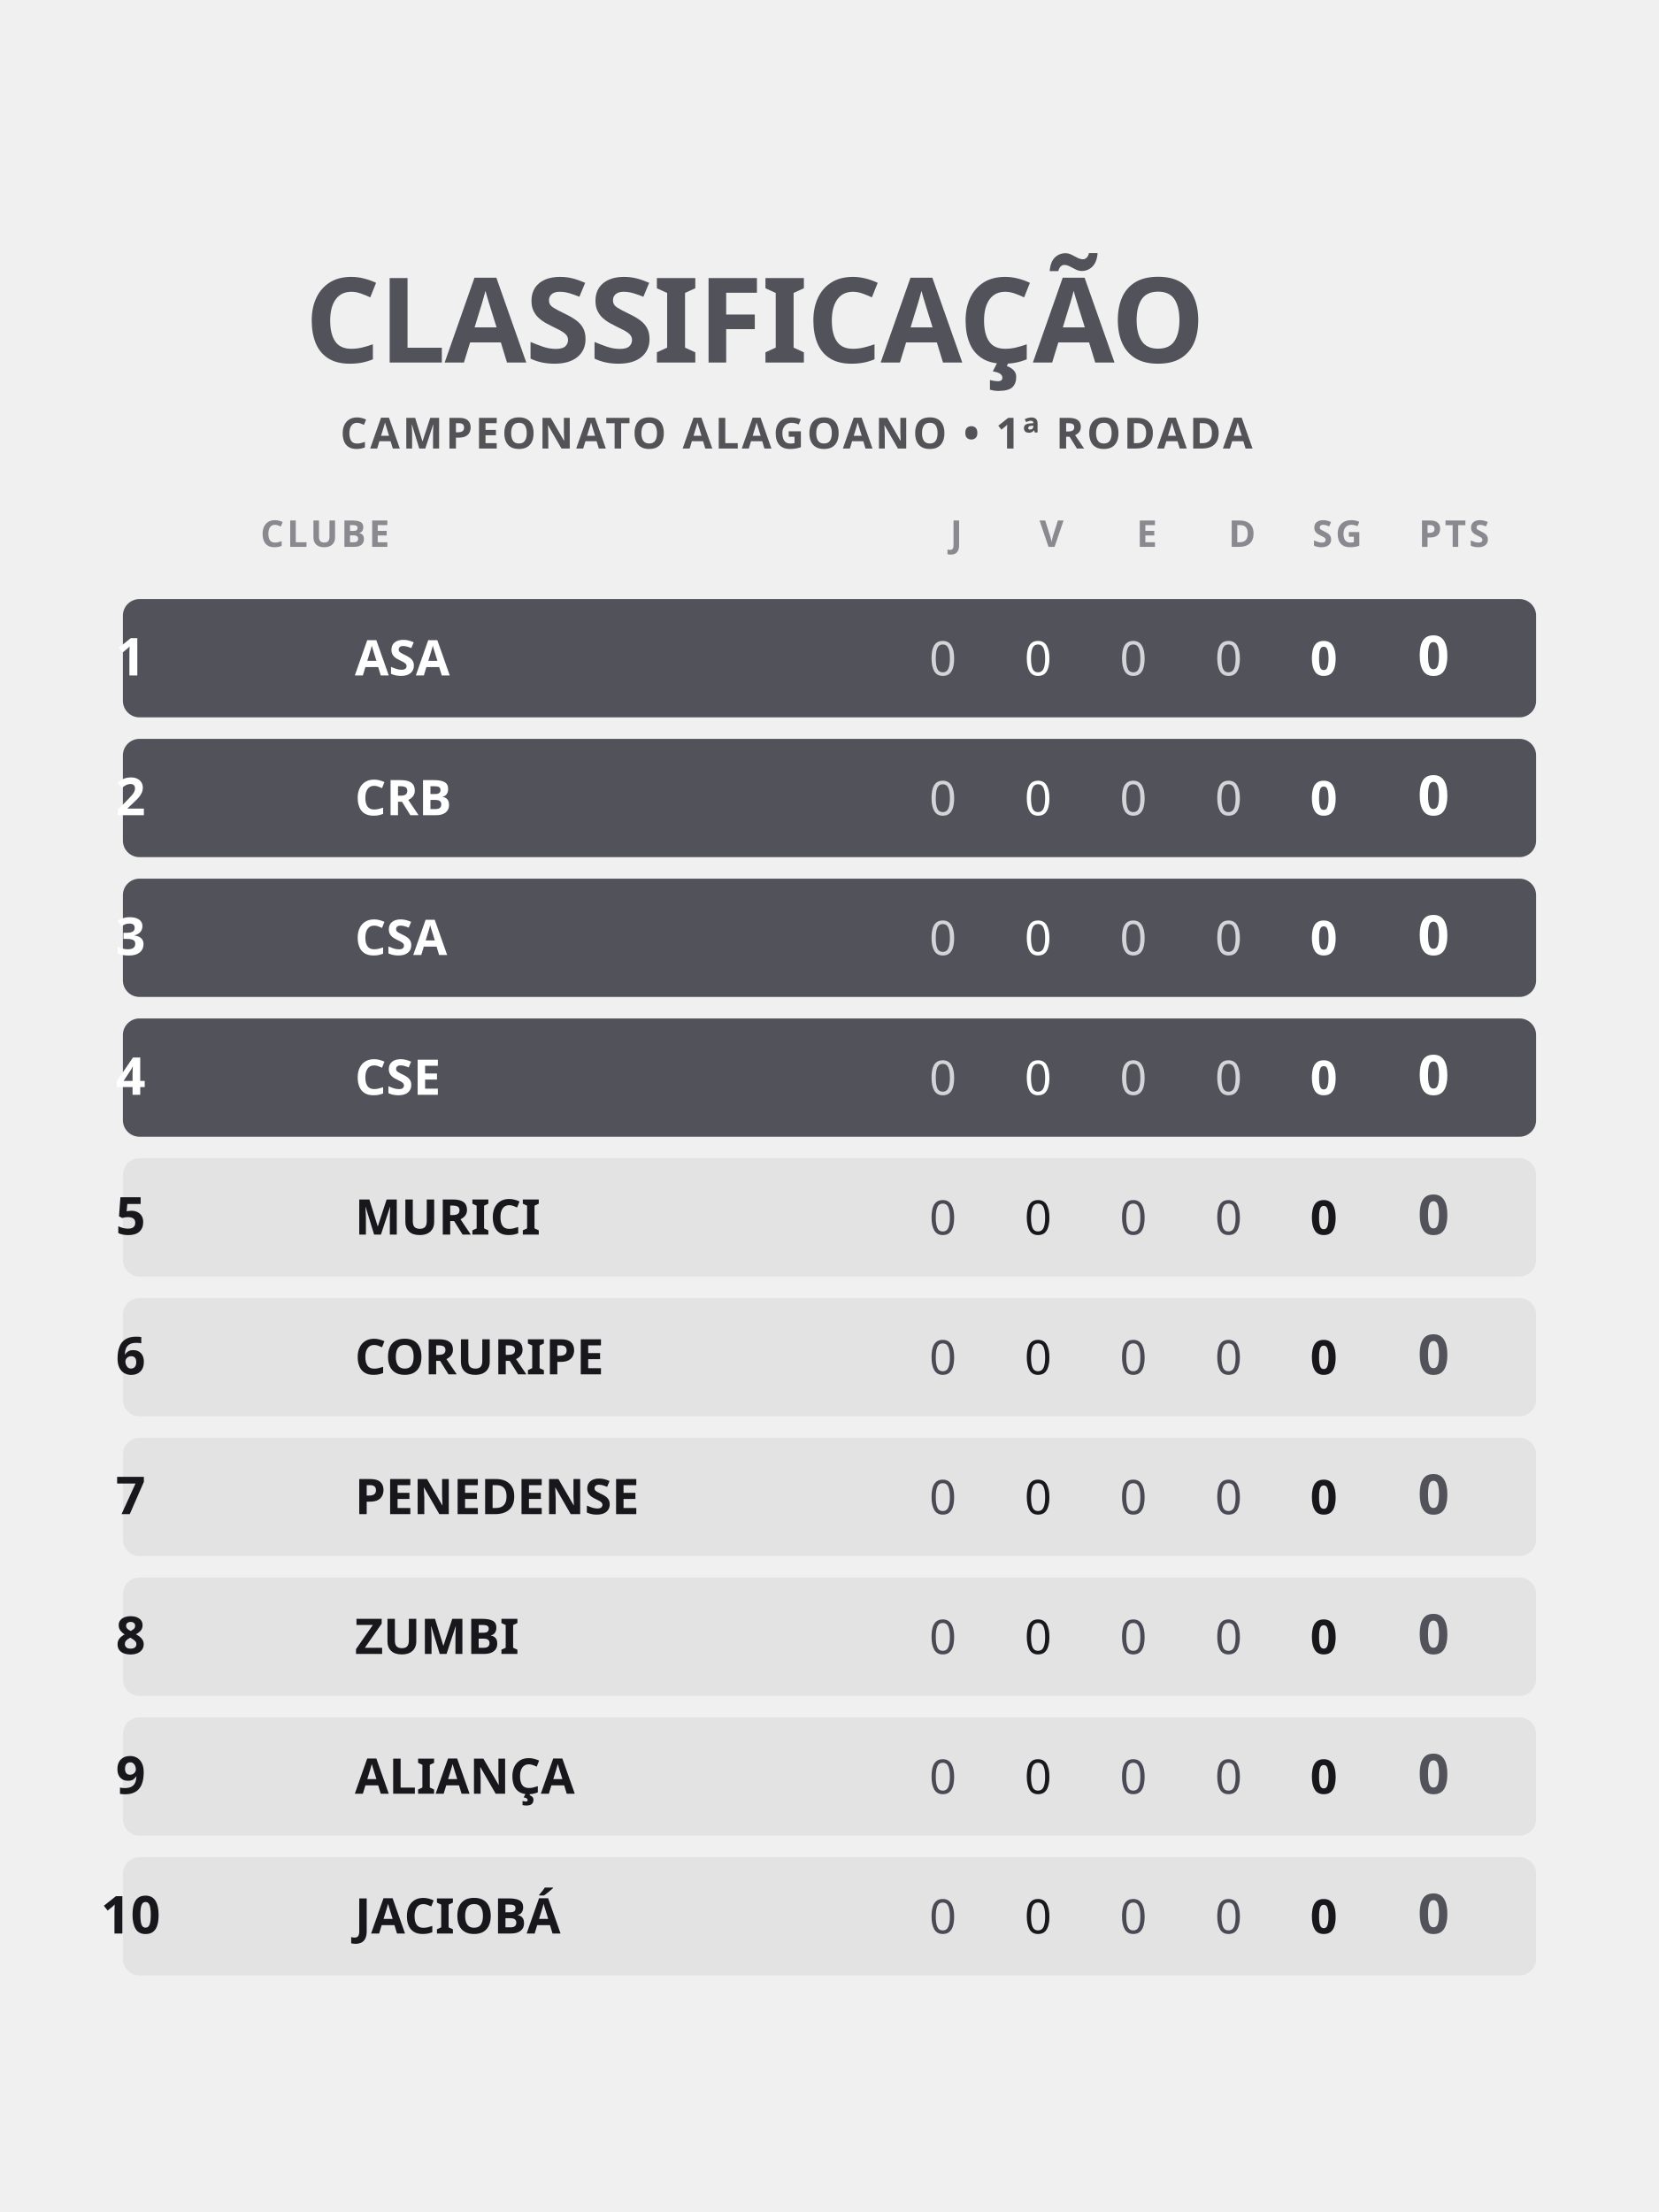
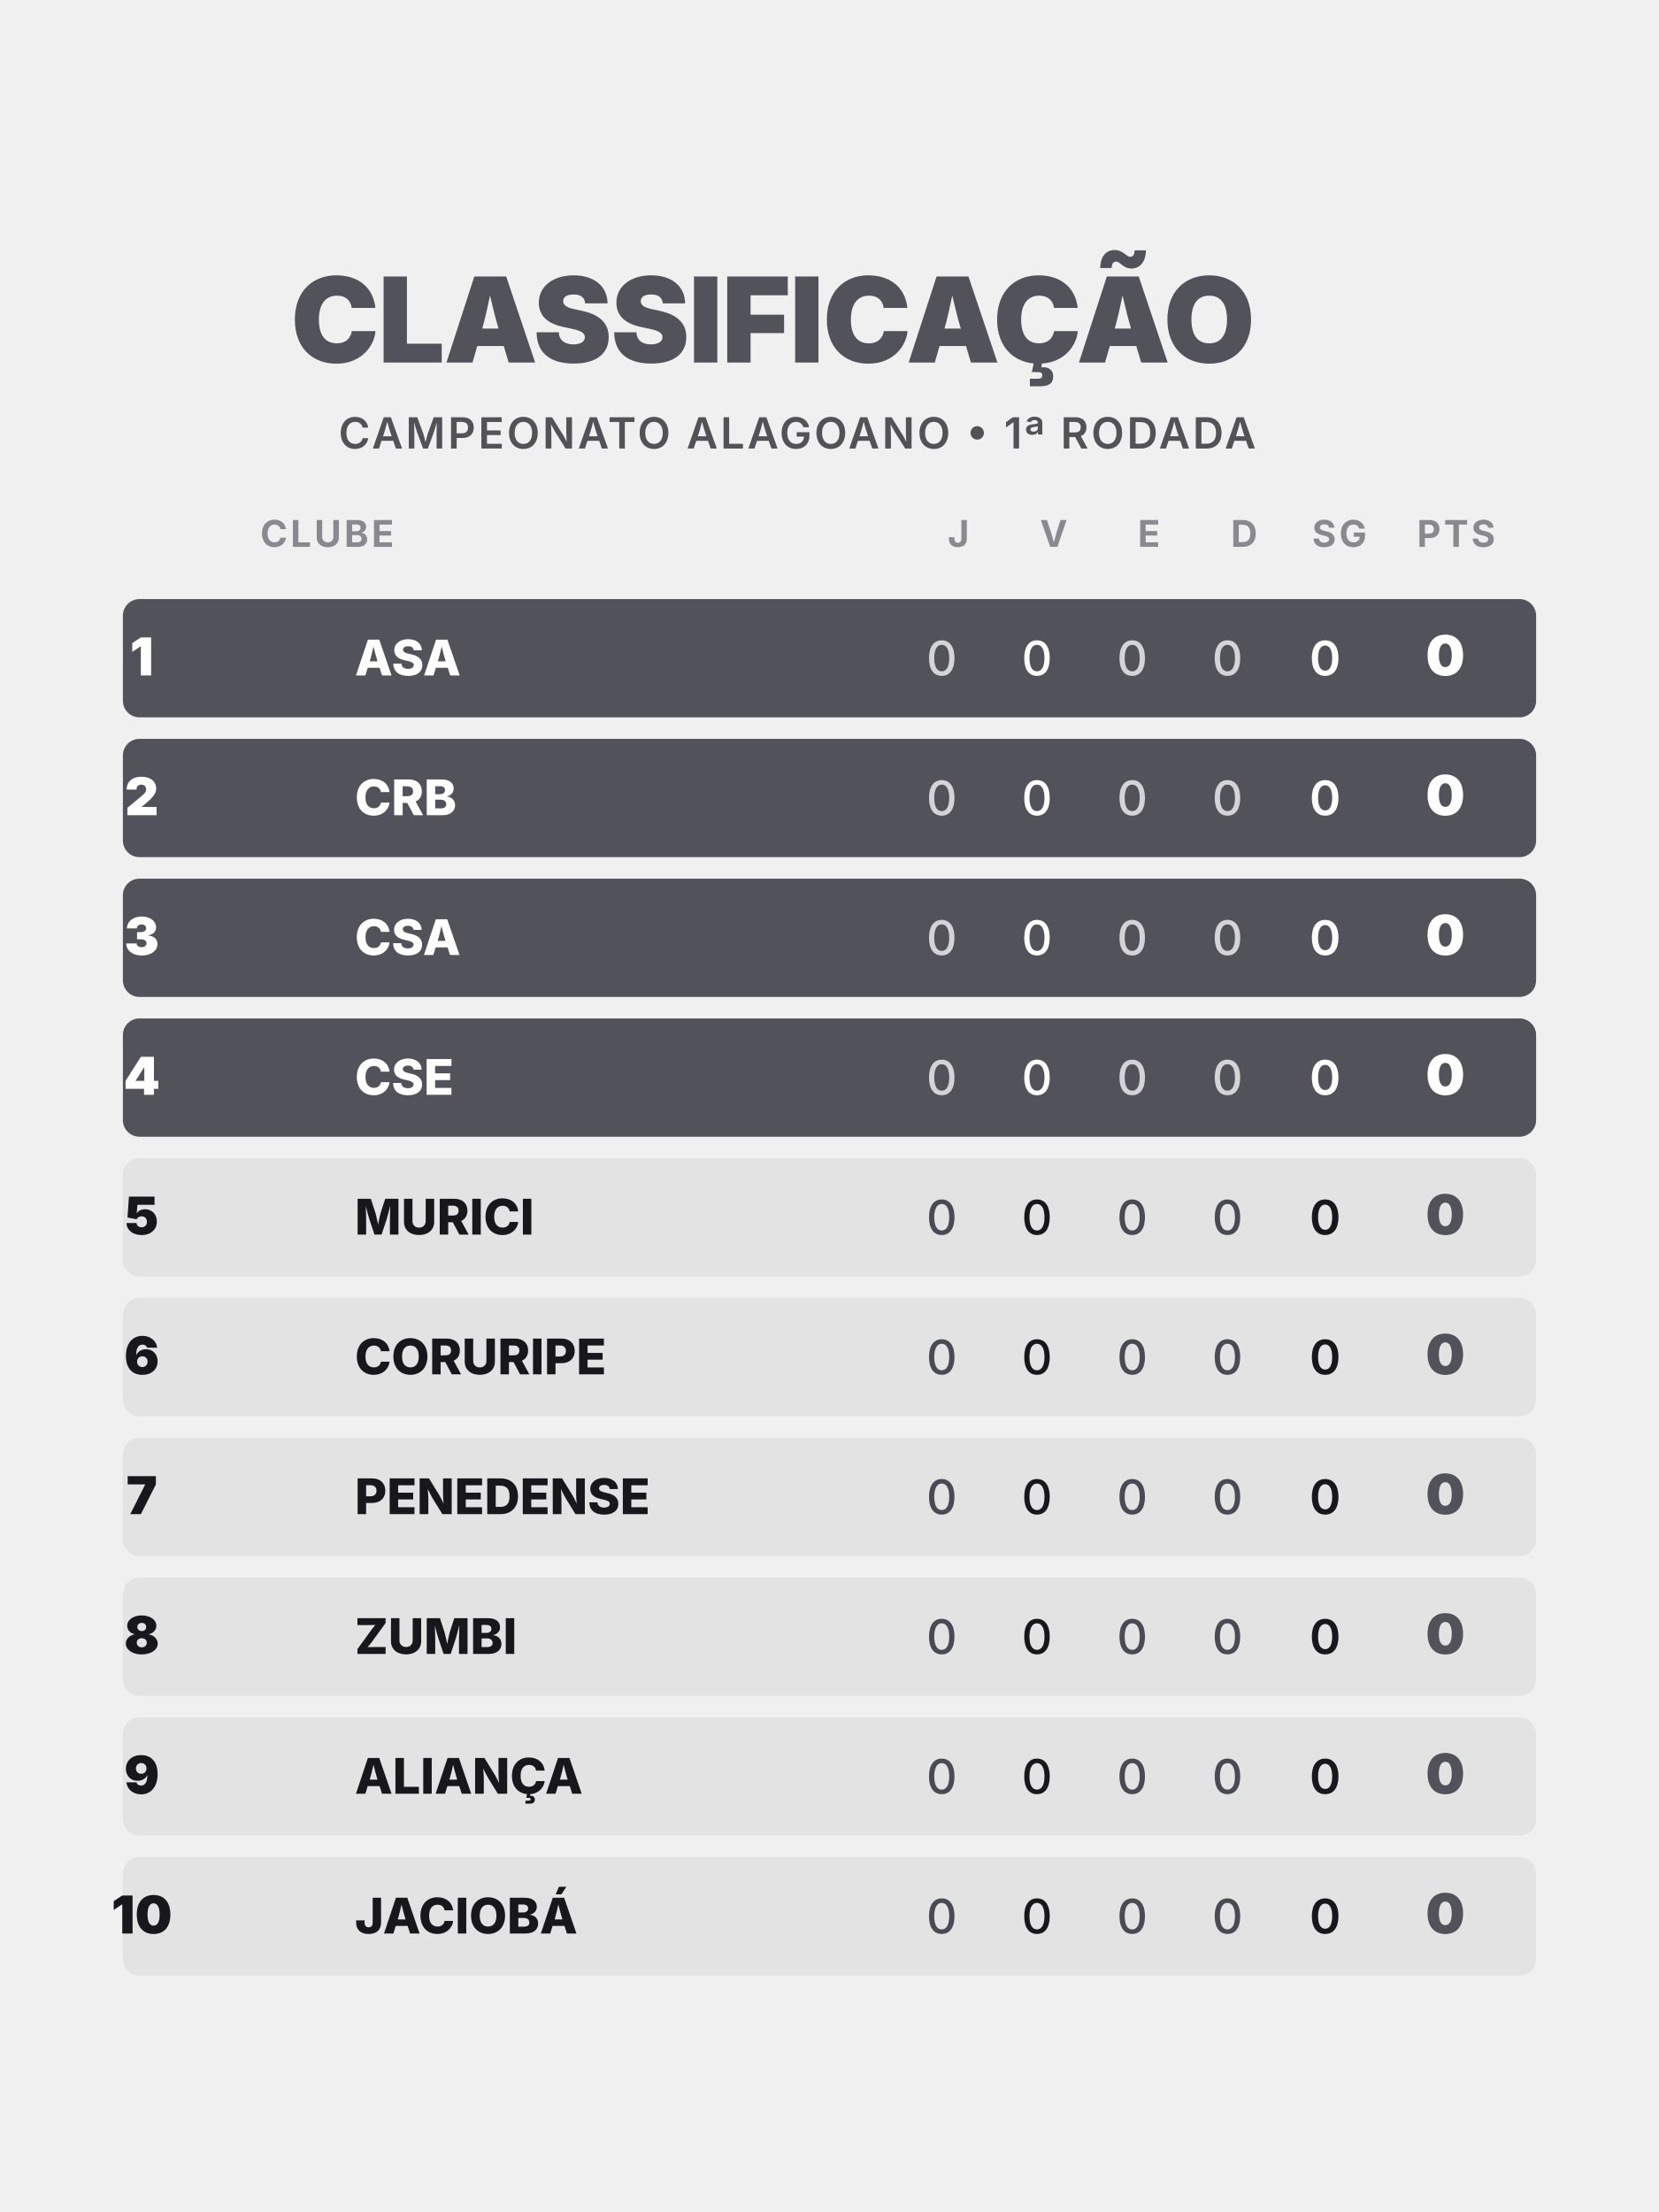
<svg xmlns="http://www.w3.org/2000/svg" width="1080" height="1440" viewBox="0 0 1080 1440" fill="none">
  <g id="classificacao_10_feed" clip-path="url(#clip_classificacao)">
    <rect id="img_background" width="1080" height="1440" fill="url(#pattern_background)" />
-     <text id="txt_titulo" fill="#52525B" style="white-space: pre" xml:space="preserve" font-family="Prometo, Prompt" font-size="77" font-weight="900" letter-spacing="-0.01em" text-anchor="middle">
+     <text id="txt_titulo" fill="#52525B" style="white-space: pre" xml:space="preserve" font-family="Inter" font-size="77" font-weight="900" letter-spacing="-0.01em" text-anchor="middle">
      <tspan x="540" y="236">CLASSIFICAÇÃO</tspan>
    </text>
-     <text id="txt_subtitulo" fill="#17171C" fill-opacity="0.72" style="white-space: pre" xml:space="preserve" font-family="Prompt" font-size="28" font-weight="600" letter-spacing="0.06em" text-anchor="middle">
+     <text id="txt_subtitulo" fill="#17171C" fill-opacity="0.72" style="white-space: pre" xml:space="preserve" font-family="Inter" font-size="28" font-weight="600" letter-spacing="0.06em" text-anchor="middle">
      <tspan x="540" y="292">CAMPEONATO ALAGOANO • 1ª RODADA</tspan>
    </text>
-     <text id="txt_label_clube" fill="#52525B" fill-opacity="0.65" style="white-space: pre" xml:space="preserve" font-family="Prompt" font-size="24" font-weight="700" letter-spacing="0.08em" text-anchor="middle">
+     <text id="txt_label_clube" fill="#52525B" fill-opacity="0.65" style="white-space: pre" xml:space="preserve" font-family="Inter" font-size="24" font-weight="700" letter-spacing="0.08em" text-anchor="middle">
      <tspan x="231" y="356">CLUBE</tspan>
    </text>
-     <text id="txt_label_j" fill="#52525B" fill-opacity="0.65" style="white-space: pre" xml:space="preserve" font-family="Prompt" font-size="24" font-weight="700" letter-spacing="0.08em" text-anchor="middle">
+     <text id="txt_label_j" fill="#52525B" fill-opacity="0.65" style="white-space: pre" xml:space="preserve" font-family="Inter" font-size="24" font-weight="700" letter-spacing="0.08em" text-anchor="middle">
      <tspan x="642" y="356">J</tspan>
    </text>
-     <text id="txt_label_v" fill="#52525B" fill-opacity="0.65" style="white-space: pre" xml:space="preserve" font-family="Prompt" font-size="24" font-weight="700" letter-spacing="0.08em" text-anchor="middle">
+     <text id="txt_label_v" fill="#52525B" fill-opacity="0.65" style="white-space: pre" xml:space="preserve" font-family="Inter" font-size="24" font-weight="700" letter-spacing="0.08em" text-anchor="middle">
      <tspan x="704" y="356">V</tspan>
    </text>
-     <text id="txt_label_e" fill="#52525B" fill-opacity="0.65" style="white-space: pre" xml:space="preserve" font-family="Prompt" font-size="24" font-weight="700" letter-spacing="0.08em" text-anchor="middle">
+     <text id="txt_label_e" fill="#52525B" fill-opacity="0.65" style="white-space: pre" xml:space="preserve" font-family="Inter" font-size="24" font-weight="700" letter-spacing="0.08em" text-anchor="middle">
      <tspan x="766" y="356">E</tspan>
    </text>
-     <text id="txt_label_d" fill="#52525B" fill-opacity="0.65" style="white-space: pre" xml:space="preserve" font-family="Prompt" font-size="24" font-weight="700" letter-spacing="0.08em" text-anchor="middle">
+     <text id="txt_label_d" fill="#52525B" fill-opacity="0.65" style="white-space: pre" xml:space="preserve" font-family="Inter" font-size="24" font-weight="700" letter-spacing="0.08em" text-anchor="middle">
      <tspan x="828" y="356">D</tspan>
    </text>
-     <text id="txt_label_sg" fill="#52525B" fill-opacity="0.65" style="white-space: pre" xml:space="preserve" font-family="Prompt" font-size="24" font-weight="700" letter-spacing="0.08em" text-anchor="middle">
+     <text id="txt_label_sg" fill="#52525B" fill-opacity="0.65" style="white-space: pre" xml:space="preserve" font-family="Inter" font-size="24" font-weight="700" letter-spacing="0.08em" text-anchor="middle">
      <tspan x="890" y="356">SG</tspan>
    </text>
-     <text id="txt_label_pts" fill="#52525B" fill-opacity="0.65" style="white-space: pre" xml:space="preserve" font-family="Prompt" font-size="24" font-weight="700" letter-spacing="0.08em" text-anchor="middle">
+     <text id="txt_label_pts" fill="#52525B" fill-opacity="0.65" style="white-space: pre" xml:space="preserve" font-family="Inter" font-size="24" font-weight="700" letter-spacing="0.08em" text-anchor="middle">
      <tspan x="966" y="356">PTS</tspan>
    </text>
    <g id="grp_pos_1">
      <rect id="rect_pos_1" x="80" y="390.00" width="920" height="77.00" rx="10.8" fill="#52525B" fill-opacity="1" />
-       <text id="txt_pos" fill="white" style="white-space: pre" xml:space="preserve" font-family="Prompt" font-size="34" font-weight="900" text-anchor="middle" letter-spacing="0em">
+       <text id="txt_pos" fill="white" style="white-space: pre" xml:space="preserve" font-family="Inter" font-size="34" font-weight="900" text-anchor="middle" letter-spacing="0em">
        <tspan x="116" y="439.70">1</tspan>
      </text>
      <rect id="img_escudo" x="146" y="397.00" width="63.00" height="63.00" fill="url(#pattern_escudo_1)" />
-       <text id="txt_clube" fill="white" style="white-space: pre" xml:space="preserve" font-family="Prompt" font-size="32" font-weight="800" letter-spacing="0em">
+       <text id="txt_clube" fill="white" style="white-space: pre" xml:space="preserve" font-family="Inter" font-size="32" font-weight="800" letter-spacing="0em">
        <tspan x="231" y="439.70">ASA</tspan>
      </text>
-       <text id="txt_j" fill="#D4D4D8" style="white-space: pre" xml:space="preserve" font-family="Prompt" font-size="31" font-weight="500" text-anchor="middle" letter-spacing="0em">
+       <text id="txt_j" fill="#D4D4D8" style="white-space: pre" xml:space="preserve" font-family="Inter" font-size="31" font-weight="500" text-anchor="middle" letter-spacing="0em">
        <tspan x="642" y="439.70">0</tspan>
      </text>
-       <text id="txt_v" fill="white" style="white-space: pre" xml:space="preserve" font-family="Prompt" font-size="31" font-weight="500" text-anchor="middle" letter-spacing="0em">
+       <text id="txt_v" fill="white" style="white-space: pre" xml:space="preserve" font-family="Inter" font-size="31" font-weight="500" text-anchor="middle" letter-spacing="0em">
        <tspan x="704" y="439.70">0</tspan>
      </text>
-       <text id="txt_e" fill="#D4D4D8" style="white-space: pre" xml:space="preserve" font-family="Prompt" font-size="31" font-weight="500" text-anchor="middle" letter-spacing="0em">
+       <text id="txt_e" fill="#D4D4D8" style="white-space: pre" xml:space="preserve" font-family="Inter" font-size="31" font-weight="500" text-anchor="middle" letter-spacing="0em">
        <tspan x="766" y="439.70">0</tspan>
      </text>
-       <text id="txt_d" fill="#D4D4D8" style="white-space: pre" xml:space="preserve" font-family="Prompt" font-size="31" font-weight="500" text-anchor="middle" letter-spacing="0em">
+       <text id="txt_d" fill="#D4D4D8" style="white-space: pre" xml:space="preserve" font-family="Inter" font-size="31" font-weight="500" text-anchor="middle" letter-spacing="0em">
        <tspan x="828" y="439.70">0</tspan>
      </text>
-       <text id="txt_sg" fill="white" style="white-space: pre" xml:space="preserve" font-family="Prompt" font-size="31" font-weight="600" text-anchor="middle" letter-spacing="0em">
+       <text id="txt_sg" fill="white" style="white-space: pre" xml:space="preserve" font-family="Inter" font-size="31" font-weight="600" text-anchor="middle" letter-spacing="0em">
        <tspan x="890" y="439.70">0</tspan>
      </text>
-       <text id="txt_pts" fill="white" style="white-space: pre" xml:space="preserve" font-family="Prompt" font-size="36" font-weight="900" text-anchor="middle" letter-spacing="0em">
+       <text id="txt_pts" fill="white" style="white-space: pre" xml:space="preserve" font-family="Inter" font-size="36" font-weight="900" text-anchor="middle" letter-spacing="0em">
        <tspan x="966" y="439.70">0</tspan>
      </text>
    </g>
    <g id="grp_pos_2">
      <rect id="rect_pos_2" x="80" y="481.00" width="920" height="77.00" rx="10.8" fill="#52525B" fill-opacity="1" />
-       <text id="txt_pos_2" fill="white" style="white-space: pre" xml:space="preserve" font-family="Prompt" font-size="34" font-weight="900" text-anchor="middle" letter-spacing="0em">
+       <text id="txt_pos_2" fill="white" style="white-space: pre" xml:space="preserve" font-family="Inter" font-size="34" font-weight="900" text-anchor="middle" letter-spacing="0em">
        <tspan x="116" y="530.70">2</tspan>
      </text>
      <rect id="img_escudo_2" x="146" y="488.00" width="63.00" height="63.00" fill="url(#pattern_escudo_2)" />
-       <text id="txt_clube_2" fill="white" style="white-space: pre" xml:space="preserve" font-family="Prompt" font-size="32" font-weight="800" letter-spacing="0em">
+       <text id="txt_clube_2" fill="white" style="white-space: pre" xml:space="preserve" font-family="Inter" font-size="32" font-weight="800" letter-spacing="0em">
        <tspan x="231" y="530.70">CRB</tspan>
      </text>
-       <text id="txt_j_2" fill="#D4D4D8" style="white-space: pre" xml:space="preserve" font-family="Prompt" font-size="31" font-weight="500" text-anchor="middle" letter-spacing="0em">
+       <text id="txt_j_2" fill="#D4D4D8" style="white-space: pre" xml:space="preserve" font-family="Inter" font-size="31" font-weight="500" text-anchor="middle" letter-spacing="0em">
        <tspan x="642" y="530.70">0</tspan>
      </text>
-       <text id="txt_v_2" fill="white" style="white-space: pre" xml:space="preserve" font-family="Prompt" font-size="31" font-weight="500" text-anchor="middle" letter-spacing="0em">
+       <text id="txt_v_2" fill="white" style="white-space: pre" xml:space="preserve" font-family="Inter" font-size="31" font-weight="500" text-anchor="middle" letter-spacing="0em">
        <tspan x="704" y="530.70">0</tspan>
      </text>
-       <text id="txt_e_2" fill="#D4D4D8" style="white-space: pre" xml:space="preserve" font-family="Prompt" font-size="31" font-weight="500" text-anchor="middle" letter-spacing="0em">
+       <text id="txt_e_2" fill="#D4D4D8" style="white-space: pre" xml:space="preserve" font-family="Inter" font-size="31" font-weight="500" text-anchor="middle" letter-spacing="0em">
        <tspan x="766" y="530.70">0</tspan>
      </text>
-       <text id="txt_d_2" fill="#D4D4D8" style="white-space: pre" xml:space="preserve" font-family="Prompt" font-size="31" font-weight="500" text-anchor="middle" letter-spacing="0em">
+       <text id="txt_d_2" fill="#D4D4D8" style="white-space: pre" xml:space="preserve" font-family="Inter" font-size="31" font-weight="500" text-anchor="middle" letter-spacing="0em">
        <tspan x="828" y="530.70">0</tspan>
      </text>
-       <text id="txt_sg_2" fill="white" style="white-space: pre" xml:space="preserve" font-family="Prompt" font-size="31" font-weight="600" text-anchor="middle" letter-spacing="0em">
+       <text id="txt_sg_2" fill="white" style="white-space: pre" xml:space="preserve" font-family="Inter" font-size="31" font-weight="600" text-anchor="middle" letter-spacing="0em">
        <tspan x="890" y="530.70">0</tspan>
      </text>
-       <text id="txt_pts_2" fill="white" style="white-space: pre" xml:space="preserve" font-family="Prompt" font-size="36" font-weight="900" text-anchor="middle" letter-spacing="0em">
+       <text id="txt_pts_2" fill="white" style="white-space: pre" xml:space="preserve" font-family="Inter" font-size="36" font-weight="900" text-anchor="middle" letter-spacing="0em">
        <tspan x="966" y="530.70">0</tspan>
      </text>
    </g>
    <g id="grp_pos_3">
      <rect id="rect_pos_3" x="80" y="572.00" width="920" height="77.00" rx="10.8" fill="#52525B" fill-opacity="1" />
-       <text id="txt_pos_3" fill="white" style="white-space: pre" xml:space="preserve" font-family="Prompt" font-size="34" font-weight="900" text-anchor="middle" letter-spacing="0em">
+       <text id="txt_pos_3" fill="white" style="white-space: pre" xml:space="preserve" font-family="Inter" font-size="34" font-weight="900" text-anchor="middle" letter-spacing="0em">
        <tspan x="116" y="621.70">3</tspan>
      </text>
      <rect id="img_escudo_3" x="146" y="579.00" width="63.00" height="63.00" fill="url(#pattern_escudo_3)" />
-       <text id="txt_clube_3" fill="white" style="white-space: pre" xml:space="preserve" font-family="Prompt" font-size="32" font-weight="800" letter-spacing="0em">
+       <text id="txt_clube_3" fill="white" style="white-space: pre" xml:space="preserve" font-family="Inter" font-size="32" font-weight="800" letter-spacing="0em">
        <tspan x="231" y="621.70">CSA</tspan>
      </text>
-       <text id="txt_j_3" fill="#D4D4D8" style="white-space: pre" xml:space="preserve" font-family="Prompt" font-size="31" font-weight="500" text-anchor="middle" letter-spacing="0em">
+       <text id="txt_j_3" fill="#D4D4D8" style="white-space: pre" xml:space="preserve" font-family="Inter" font-size="31" font-weight="500" text-anchor="middle" letter-spacing="0em">
        <tspan x="642" y="621.70">0</tspan>
      </text>
-       <text id="txt_v_3" fill="white" style="white-space: pre" xml:space="preserve" font-family="Prompt" font-size="31" font-weight="500" text-anchor="middle" letter-spacing="0em">
+       <text id="txt_v_3" fill="white" style="white-space: pre" xml:space="preserve" font-family="Inter" font-size="31" font-weight="500" text-anchor="middle" letter-spacing="0em">
        <tspan x="704" y="621.70">0</tspan>
      </text>
-       <text id="txt_e_3" fill="#D4D4D8" style="white-space: pre" xml:space="preserve" font-family="Prompt" font-size="31" font-weight="500" text-anchor="middle" letter-spacing="0em">
+       <text id="txt_e_3" fill="#D4D4D8" style="white-space: pre" xml:space="preserve" font-family="Inter" font-size="31" font-weight="500" text-anchor="middle" letter-spacing="0em">
        <tspan x="766" y="621.70">0</tspan>
      </text>
-       <text id="txt_d_3" fill="#D4D4D8" style="white-space: pre" xml:space="preserve" font-family="Prompt" font-size="31" font-weight="500" text-anchor="middle" letter-spacing="0em">
+       <text id="txt_d_3" fill="#D4D4D8" style="white-space: pre" xml:space="preserve" font-family="Inter" font-size="31" font-weight="500" text-anchor="middle" letter-spacing="0em">
        <tspan x="828" y="621.70">0</tspan>
      </text>
-       <text id="txt_sg_3" fill="white" style="white-space: pre" xml:space="preserve" font-family="Prompt" font-size="31" font-weight="600" text-anchor="middle" letter-spacing="0em">
+       <text id="txt_sg_3" fill="white" style="white-space: pre" xml:space="preserve" font-family="Inter" font-size="31" font-weight="600" text-anchor="middle" letter-spacing="0em">
        <tspan x="890" y="621.70">0</tspan>
      </text>
-       <text id="txt_pts_3" fill="white" style="white-space: pre" xml:space="preserve" font-family="Prompt" font-size="36" font-weight="900" text-anchor="middle" letter-spacing="0em">
+       <text id="txt_pts_3" fill="white" style="white-space: pre" xml:space="preserve" font-family="Inter" font-size="36" font-weight="900" text-anchor="middle" letter-spacing="0em">
        <tspan x="966" y="621.70">0</tspan>
      </text>
    </g>
    <g id="grp_pos_4">
      <rect id="rect_pos_4" x="80" y="663.00" width="920" height="77.00" rx="10.8" fill="#52525B" fill-opacity="1" />
-       <text id="txt_pos_4" fill="white" style="white-space: pre" xml:space="preserve" font-family="Prompt" font-size="34" font-weight="900" text-anchor="middle" letter-spacing="0em">
+       <text id="txt_pos_4" fill="white" style="white-space: pre" xml:space="preserve" font-family="Inter" font-size="34" font-weight="900" text-anchor="middle" letter-spacing="0em">
        <tspan x="116" y="712.70">4</tspan>
      </text>
      <rect id="img_escudo_4" x="146" y="670.00" width="63.00" height="63.00" fill="url(#pattern_escudo_4)" />
-       <text id="txt_clube_4" fill="white" style="white-space: pre" xml:space="preserve" font-family="Prompt" font-size="32" font-weight="800" letter-spacing="0em">
+       <text id="txt_clube_4" fill="white" style="white-space: pre" xml:space="preserve" font-family="Inter" font-size="32" font-weight="800" letter-spacing="0em">
        <tspan x="231" y="712.70">CSE</tspan>
      </text>
-       <text id="txt_j_4" fill="#D4D4D8" style="white-space: pre" xml:space="preserve" font-family="Prompt" font-size="31" font-weight="500" text-anchor="middle" letter-spacing="0em">
+       <text id="txt_j_4" fill="#D4D4D8" style="white-space: pre" xml:space="preserve" font-family="Inter" font-size="31" font-weight="500" text-anchor="middle" letter-spacing="0em">
        <tspan x="642" y="712.70">0</tspan>
      </text>
-       <text id="txt_v_4" fill="white" style="white-space: pre" xml:space="preserve" font-family="Prompt" font-size="31" font-weight="500" text-anchor="middle" letter-spacing="0em">
+       <text id="txt_v_4" fill="white" style="white-space: pre" xml:space="preserve" font-family="Inter" font-size="31" font-weight="500" text-anchor="middle" letter-spacing="0em">
        <tspan x="704" y="712.70">0</tspan>
      </text>
-       <text id="txt_e_4" fill="#D4D4D8" style="white-space: pre" xml:space="preserve" font-family="Prompt" font-size="31" font-weight="500" text-anchor="middle" letter-spacing="0em">
+       <text id="txt_e_4" fill="#D4D4D8" style="white-space: pre" xml:space="preserve" font-family="Inter" font-size="31" font-weight="500" text-anchor="middle" letter-spacing="0em">
        <tspan x="766" y="712.70">0</tspan>
      </text>
-       <text id="txt_d_4" fill="#D4D4D8" style="white-space: pre" xml:space="preserve" font-family="Prompt" font-size="31" font-weight="500" text-anchor="middle" letter-spacing="0em">
+       <text id="txt_d_4" fill="#D4D4D8" style="white-space: pre" xml:space="preserve" font-family="Inter" font-size="31" font-weight="500" text-anchor="middle" letter-spacing="0em">
        <tspan x="828" y="712.70">0</tspan>
      </text>
-       <text id="txt_sg_4" fill="white" style="white-space: pre" xml:space="preserve" font-family="Prompt" font-size="31" font-weight="600" text-anchor="middle" letter-spacing="0em">
+       <text id="txt_sg_4" fill="white" style="white-space: pre" xml:space="preserve" font-family="Inter" font-size="31" font-weight="600" text-anchor="middle" letter-spacing="0em">
        <tspan x="890" y="712.70">0</tspan>
      </text>
-       <text id="txt_pts_4" fill="white" style="white-space: pre" xml:space="preserve" font-family="Prompt" font-size="36" font-weight="900" text-anchor="middle" letter-spacing="0em">
+       <text id="txt_pts_4" fill="white" style="white-space: pre" xml:space="preserve" font-family="Inter" font-size="36" font-weight="900" text-anchor="middle" letter-spacing="0em">
        <tspan x="966" y="712.70">0</tspan>
      </text>
    </g>
    <g id="grp_pos_5">
      <rect id="rect_pos_5" x="80" y="754.00" width="920" height="77.00" rx="10.8" fill="#52525B" fill-opacity="0.08" />
-       <text id="txt_pos_5" fill="#17171C" style="white-space: pre" xml:space="preserve" font-family="Prompt" font-size="34" font-weight="900" text-anchor="middle" letter-spacing="0em">
+       <text id="txt_pos_5" fill="#17171C" style="white-space: pre" xml:space="preserve" font-family="Inter" font-size="34" font-weight="900" text-anchor="middle" letter-spacing="0em">
        <tspan x="116" y="803.70">5</tspan>
      </text>
      <rect id="img_escudo_5" x="146" y="761.00" width="63.00" height="63.00" fill="url(#pattern_escudo_5)" />
-       <text id="txt_clube_5" fill="#17171C" style="white-space: pre" xml:space="preserve" font-family="Prompt" font-size="32" font-weight="800" letter-spacing="0em">
+       <text id="txt_clube_5" fill="#17171C" style="white-space: pre" xml:space="preserve" font-family="Inter" font-size="32" font-weight="800" letter-spacing="0em">
        <tspan x="231" y="803.70">MURICI</tspan>
      </text>
-       <text id="txt_j_5" fill="#4A4A55" style="white-space: pre" xml:space="preserve" font-family="Prompt" font-size="31" font-weight="500" text-anchor="middle" letter-spacing="0em">
+       <text id="txt_j_5" fill="#4A4A55" style="white-space: pre" xml:space="preserve" font-family="Inter" font-size="31" font-weight="500" text-anchor="middle" letter-spacing="0em">
        <tspan x="642" y="803.70">0</tspan>
      </text>
-       <text id="txt_v_5" fill="#17171C" style="white-space: pre" xml:space="preserve" font-family="Prompt" font-size="31" font-weight="500" text-anchor="middle" letter-spacing="0em">
+       <text id="txt_v_5" fill="#17171C" style="white-space: pre" xml:space="preserve" font-family="Inter" font-size="31" font-weight="500" text-anchor="middle" letter-spacing="0em">
        <tspan x="704" y="803.70">0</tspan>
      </text>
-       <text id="txt_e_5" fill="#4A4A55" style="white-space: pre" xml:space="preserve" font-family="Prompt" font-size="31" font-weight="500" text-anchor="middle" letter-spacing="0em">
+       <text id="txt_e_5" fill="#4A4A55" style="white-space: pre" xml:space="preserve" font-family="Inter" font-size="31" font-weight="500" text-anchor="middle" letter-spacing="0em">
        <tspan x="766" y="803.70">0</tspan>
      </text>
-       <text id="txt_d_5" fill="#4A4A55" style="white-space: pre" xml:space="preserve" font-family="Prompt" font-size="31" font-weight="500" text-anchor="middle" letter-spacing="0em">
+       <text id="txt_d_5" fill="#4A4A55" style="white-space: pre" xml:space="preserve" font-family="Inter" font-size="31" font-weight="500" text-anchor="middle" letter-spacing="0em">
        <tspan x="828" y="803.70">0</tspan>
      </text>
-       <text id="txt_sg_5" fill="#17171C" style="white-space: pre" xml:space="preserve" font-family="Prompt" font-size="31" font-weight="600" text-anchor="middle" letter-spacing="0em">
+       <text id="txt_sg_5" fill="#17171C" style="white-space: pre" xml:space="preserve" font-family="Inter" font-size="31" font-weight="600" text-anchor="middle" letter-spacing="0em">
        <tspan x="890" y="803.70">0</tspan>
      </text>
-       <text id="txt_pts_5" fill="#52525B" style="white-space: pre" xml:space="preserve" font-family="Prompt" font-size="36" font-weight="900" text-anchor="middle" letter-spacing="0em">
+       <text id="txt_pts_5" fill="#52525B" style="white-space: pre" xml:space="preserve" font-family="Inter" font-size="36" font-weight="900" text-anchor="middle" letter-spacing="0em">
        <tspan x="966" y="803.70">0</tspan>
      </text>
    </g>
    <g id="grp_pos_6">
      <rect id="rect_pos_6" x="80" y="845.00" width="920" height="77.00" rx="10.8" fill="#52525B" fill-opacity="0.08" />
-       <text id="txt_pos_6" fill="#17171C" style="white-space: pre" xml:space="preserve" font-family="Prompt" font-size="34" font-weight="900" text-anchor="middle" letter-spacing="0em">
+       <text id="txt_pos_6" fill="#17171C" style="white-space: pre" xml:space="preserve" font-family="Inter" font-size="34" font-weight="900" text-anchor="middle" letter-spacing="0em">
        <tspan x="116" y="894.70">6</tspan>
      </text>
      <rect id="img_escudo_6" x="146" y="852.00" width="63.00" height="63.00" fill="url(#pattern_escudo_6)" />
-       <text id="txt_clube_6" fill="#17171C" style="white-space: pre" xml:space="preserve" font-family="Prompt" font-size="32" font-weight="800" letter-spacing="0em">
+       <text id="txt_clube_6" fill="#17171C" style="white-space: pre" xml:space="preserve" font-family="Inter" font-size="32" font-weight="800" letter-spacing="0em">
        <tspan x="231" y="894.70">CORURIPE</tspan>
      </text>
-       <text id="txt_j_6" fill="#4A4A55" style="white-space: pre" xml:space="preserve" font-family="Prompt" font-size="31" font-weight="500" text-anchor="middle" letter-spacing="0em">
+       <text id="txt_j_6" fill="#4A4A55" style="white-space: pre" xml:space="preserve" font-family="Inter" font-size="31" font-weight="500" text-anchor="middle" letter-spacing="0em">
        <tspan x="642" y="894.70">0</tspan>
      </text>
-       <text id="txt_v_6" fill="#17171C" style="white-space: pre" xml:space="preserve" font-family="Prompt" font-size="31" font-weight="500" text-anchor="middle" letter-spacing="0em">
+       <text id="txt_v_6" fill="#17171C" style="white-space: pre" xml:space="preserve" font-family="Inter" font-size="31" font-weight="500" text-anchor="middle" letter-spacing="0em">
        <tspan x="704" y="894.70">0</tspan>
      </text>
-       <text id="txt_e_6" fill="#4A4A55" style="white-space: pre" xml:space="preserve" font-family="Prompt" font-size="31" font-weight="500" text-anchor="middle" letter-spacing="0em">
+       <text id="txt_e_6" fill="#4A4A55" style="white-space: pre" xml:space="preserve" font-family="Inter" font-size="31" font-weight="500" text-anchor="middle" letter-spacing="0em">
        <tspan x="766" y="894.70">0</tspan>
      </text>
-       <text id="txt_d_6" fill="#4A4A55" style="white-space: pre" xml:space="preserve" font-family="Prompt" font-size="31" font-weight="500" text-anchor="middle" letter-spacing="0em">
+       <text id="txt_d_6" fill="#4A4A55" style="white-space: pre" xml:space="preserve" font-family="Inter" font-size="31" font-weight="500" text-anchor="middle" letter-spacing="0em">
        <tspan x="828" y="894.70">0</tspan>
      </text>
-       <text id="txt_sg_6" fill="#17171C" style="white-space: pre" xml:space="preserve" font-family="Prompt" font-size="31" font-weight="600" text-anchor="middle" letter-spacing="0em">
+       <text id="txt_sg_6" fill="#17171C" style="white-space: pre" xml:space="preserve" font-family="Inter" font-size="31" font-weight="600" text-anchor="middle" letter-spacing="0em">
        <tspan x="890" y="894.70">0</tspan>
      </text>
-       <text id="txt_pts_6" fill="#52525B" style="white-space: pre" xml:space="preserve" font-family="Prompt" font-size="36" font-weight="900" text-anchor="middle" letter-spacing="0em">
+       <text id="txt_pts_6" fill="#52525B" style="white-space: pre" xml:space="preserve" font-family="Inter" font-size="36" font-weight="900" text-anchor="middle" letter-spacing="0em">
        <tspan x="966" y="894.70">0</tspan>
      </text>
    </g>
    <g id="grp_pos_7">
      <rect id="rect_pos_7" x="80" y="936.00" width="920" height="77.00" rx="10.8" fill="#52525B" fill-opacity="0.08" />
-       <text id="txt_pos_7" fill="#17171C" style="white-space: pre" xml:space="preserve" font-family="Prompt" font-size="34" font-weight="900" text-anchor="middle" letter-spacing="0em">
+       <text id="txt_pos_7" fill="#17171C" style="white-space: pre" xml:space="preserve" font-family="Inter" font-size="34" font-weight="900" text-anchor="middle" letter-spacing="0em">
        <tspan x="116" y="985.70">7</tspan>
      </text>
      <rect id="img_escudo_7" x="146" y="943.00" width="63.00" height="63.00" fill="url(#pattern_escudo_7)" />
-       <text id="txt_clube_7" fill="#17171C" style="white-space: pre" xml:space="preserve" font-family="Prompt" font-size="32" font-weight="800" letter-spacing="0em">
+       <text id="txt_clube_7" fill="#17171C" style="white-space: pre" xml:space="preserve" font-family="Inter" font-size="32" font-weight="800" letter-spacing="0em">
        <tspan x="231" y="985.70">PENEDENSE</tspan>
      </text>
-       <text id="txt_j_7" fill="#4A4A55" style="white-space: pre" xml:space="preserve" font-family="Prompt" font-size="31" font-weight="500" text-anchor="middle" letter-spacing="0em">
+       <text id="txt_j_7" fill="#4A4A55" style="white-space: pre" xml:space="preserve" font-family="Inter" font-size="31" font-weight="500" text-anchor="middle" letter-spacing="0em">
        <tspan x="642" y="985.70">0</tspan>
      </text>
-       <text id="txt_v_7" fill="#17171C" style="white-space: pre" xml:space="preserve" font-family="Prompt" font-size="31" font-weight="500" text-anchor="middle" letter-spacing="0em">
+       <text id="txt_v_7" fill="#17171C" style="white-space: pre" xml:space="preserve" font-family="Inter" font-size="31" font-weight="500" text-anchor="middle" letter-spacing="0em">
        <tspan x="704" y="985.70">0</tspan>
      </text>
-       <text id="txt_e_7" fill="#4A4A55" style="white-space: pre" xml:space="preserve" font-family="Prompt" font-size="31" font-weight="500" text-anchor="middle" letter-spacing="0em">
+       <text id="txt_e_7" fill="#4A4A55" style="white-space: pre" xml:space="preserve" font-family="Inter" font-size="31" font-weight="500" text-anchor="middle" letter-spacing="0em">
        <tspan x="766" y="985.70">0</tspan>
      </text>
-       <text id="txt_d_7" fill="#4A4A55" style="white-space: pre" xml:space="preserve" font-family="Prompt" font-size="31" font-weight="500" text-anchor="middle" letter-spacing="0em">
+       <text id="txt_d_7" fill="#4A4A55" style="white-space: pre" xml:space="preserve" font-family="Inter" font-size="31" font-weight="500" text-anchor="middle" letter-spacing="0em">
        <tspan x="828" y="985.70">0</tspan>
      </text>
-       <text id="txt_sg_7" fill="#17171C" style="white-space: pre" xml:space="preserve" font-family="Prompt" font-size="31" font-weight="600" text-anchor="middle" letter-spacing="0em">
+       <text id="txt_sg_7" fill="#17171C" style="white-space: pre" xml:space="preserve" font-family="Inter" font-size="31" font-weight="600" text-anchor="middle" letter-spacing="0em">
        <tspan x="890" y="985.70">0</tspan>
      </text>
-       <text id="txt_pts_7" fill="#52525B" style="white-space: pre" xml:space="preserve" font-family="Prompt" font-size="36" font-weight="900" text-anchor="middle" letter-spacing="0em">
+       <text id="txt_pts_7" fill="#52525B" style="white-space: pre" xml:space="preserve" font-family="Inter" font-size="36" font-weight="900" text-anchor="middle" letter-spacing="0em">
        <tspan x="966" y="985.70">0</tspan>
      </text>
    </g>
    <g id="grp_pos_8">
      <rect id="rect_pos_8" x="80" y="1027.00" width="920" height="77.00" rx="10.8" fill="#52525B" fill-opacity="0.08" />
-       <text id="txt_pos_8" fill="#17171C" style="white-space: pre" xml:space="preserve" font-family="Prompt" font-size="34" font-weight="900" text-anchor="middle" letter-spacing="0em">
+       <text id="txt_pos_8" fill="#17171C" style="white-space: pre" xml:space="preserve" font-family="Inter" font-size="34" font-weight="900" text-anchor="middle" letter-spacing="0em">
        <tspan x="116" y="1076.70">8</tspan>
      </text>
      <rect id="img_escudo_8" x="146" y="1034.00" width="63.00" height="63.00" fill="url(#pattern_escudo_8)" />
-       <text id="txt_clube_8" fill="#17171C" style="white-space: pre" xml:space="preserve" font-family="Prompt" font-size="32" font-weight="800" letter-spacing="0em">
+       <text id="txt_clube_8" fill="#17171C" style="white-space: pre" xml:space="preserve" font-family="Inter" font-size="32" font-weight="800" letter-spacing="0em">
        <tspan x="231" y="1076.70">ZUMBI</tspan>
      </text>
-       <text id="txt_j_8" fill="#4A4A55" style="white-space: pre" xml:space="preserve" font-family="Prompt" font-size="31" font-weight="500" text-anchor="middle" letter-spacing="0em">
+       <text id="txt_j_8" fill="#4A4A55" style="white-space: pre" xml:space="preserve" font-family="Inter" font-size="31" font-weight="500" text-anchor="middle" letter-spacing="0em">
        <tspan x="642" y="1076.70">0</tspan>
      </text>
-       <text id="txt_v_8" fill="#17171C" style="white-space: pre" xml:space="preserve" font-family="Prompt" font-size="31" font-weight="500" text-anchor="middle" letter-spacing="0em">
+       <text id="txt_v_8" fill="#17171C" style="white-space: pre" xml:space="preserve" font-family="Inter" font-size="31" font-weight="500" text-anchor="middle" letter-spacing="0em">
        <tspan x="704" y="1076.70">0</tspan>
      </text>
-       <text id="txt_e_8" fill="#4A4A55" style="white-space: pre" xml:space="preserve" font-family="Prompt" font-size="31" font-weight="500" text-anchor="middle" letter-spacing="0em">
+       <text id="txt_e_8" fill="#4A4A55" style="white-space: pre" xml:space="preserve" font-family="Inter" font-size="31" font-weight="500" text-anchor="middle" letter-spacing="0em">
        <tspan x="766" y="1076.70">0</tspan>
      </text>
-       <text id="txt_d_8" fill="#4A4A55" style="white-space: pre" xml:space="preserve" font-family="Prompt" font-size="31" font-weight="500" text-anchor="middle" letter-spacing="0em">
+       <text id="txt_d_8" fill="#4A4A55" style="white-space: pre" xml:space="preserve" font-family="Inter" font-size="31" font-weight="500" text-anchor="middle" letter-spacing="0em">
        <tspan x="828" y="1076.70">0</tspan>
      </text>
-       <text id="txt_sg_8" fill="#17171C" style="white-space: pre" xml:space="preserve" font-family="Prompt" font-size="31" font-weight="600" text-anchor="middle" letter-spacing="0em">
+       <text id="txt_sg_8" fill="#17171C" style="white-space: pre" xml:space="preserve" font-family="Inter" font-size="31" font-weight="600" text-anchor="middle" letter-spacing="0em">
        <tspan x="890" y="1076.70">0</tspan>
      </text>
-       <text id="txt_pts_8" fill="#52525B" style="white-space: pre" xml:space="preserve" font-family="Prompt" font-size="36" font-weight="900" text-anchor="middle" letter-spacing="0em">
+       <text id="txt_pts_8" fill="#52525B" style="white-space: pre" xml:space="preserve" font-family="Inter" font-size="36" font-weight="900" text-anchor="middle" letter-spacing="0em">
        <tspan x="966" y="1076.70">0</tspan>
      </text>
    </g>
    <g id="grp_pos_9">
      <rect id="rect_pos_9" x="80" y="1118.00" width="920" height="77.00" rx="10.8" fill="#52525B" fill-opacity="0.08" />
-       <text id="txt_pos_9" fill="#17171C" style="white-space: pre" xml:space="preserve" font-family="Prompt" font-size="34" font-weight="900" text-anchor="middle" letter-spacing="0em">
+       <text id="txt_pos_9" fill="#17171C" style="white-space: pre" xml:space="preserve" font-family="Inter" font-size="34" font-weight="900" text-anchor="middle" letter-spacing="0em">
        <tspan x="116" y="1167.70">9</tspan>
      </text>
      <rect id="img_escudo_9" x="146" y="1125.00" width="63.00" height="63.00" fill="url(#pattern_escudo_9)" />
-       <text id="txt_clube_9" fill="#17171C" style="white-space: pre" xml:space="preserve" font-family="Prompt" font-size="32" font-weight="800" letter-spacing="0em">
+       <text id="txt_clube_9" fill="#17171C" style="white-space: pre" xml:space="preserve" font-family="Inter" font-size="32" font-weight="800" letter-spacing="0em">
        <tspan x="231" y="1167.70">ALIANÇA</tspan>
      </text>
-       <text id="txt_j_9" fill="#4A4A55" style="white-space: pre" xml:space="preserve" font-family="Prompt" font-size="31" font-weight="500" text-anchor="middle" letter-spacing="0em">
+       <text id="txt_j_9" fill="#4A4A55" style="white-space: pre" xml:space="preserve" font-family="Inter" font-size="31" font-weight="500" text-anchor="middle" letter-spacing="0em">
        <tspan x="642" y="1167.70">0</tspan>
      </text>
-       <text id="txt_v_9" fill="#17171C" style="white-space: pre" xml:space="preserve" font-family="Prompt" font-size="31" font-weight="500" text-anchor="middle" letter-spacing="0em">
+       <text id="txt_v_9" fill="#17171C" style="white-space: pre" xml:space="preserve" font-family="Inter" font-size="31" font-weight="500" text-anchor="middle" letter-spacing="0em">
        <tspan x="704" y="1167.70">0</tspan>
      </text>
-       <text id="txt_e_9" fill="#4A4A55" style="white-space: pre" xml:space="preserve" font-family="Prompt" font-size="31" font-weight="500" text-anchor="middle" letter-spacing="0em">
+       <text id="txt_e_9" fill="#4A4A55" style="white-space: pre" xml:space="preserve" font-family="Inter" font-size="31" font-weight="500" text-anchor="middle" letter-spacing="0em">
        <tspan x="766" y="1167.70">0</tspan>
      </text>
-       <text id="txt_d_9" fill="#4A4A55" style="white-space: pre" xml:space="preserve" font-family="Prompt" font-size="31" font-weight="500" text-anchor="middle" letter-spacing="0em">
+       <text id="txt_d_9" fill="#4A4A55" style="white-space: pre" xml:space="preserve" font-family="Inter" font-size="31" font-weight="500" text-anchor="middle" letter-spacing="0em">
        <tspan x="828" y="1167.70">0</tspan>
      </text>
-       <text id="txt_sg_9" fill="#17171C" style="white-space: pre" xml:space="preserve" font-family="Prompt" font-size="31" font-weight="600" text-anchor="middle" letter-spacing="0em">
+       <text id="txt_sg_9" fill="#17171C" style="white-space: pre" xml:space="preserve" font-family="Inter" font-size="31" font-weight="600" text-anchor="middle" letter-spacing="0em">
        <tspan x="890" y="1167.70">0</tspan>
      </text>
-       <text id="txt_pts_9" fill="#52525B" style="white-space: pre" xml:space="preserve" font-family="Prompt" font-size="36" font-weight="900" text-anchor="middle" letter-spacing="0em">
+       <text id="txt_pts_9" fill="#52525B" style="white-space: pre" xml:space="preserve" font-family="Inter" font-size="36" font-weight="900" text-anchor="middle" letter-spacing="0em">
        <tspan x="966" y="1167.70">0</tspan>
      </text>
    </g>
    <g id="grp_pos_10">
      <rect id="rect_pos_10" x="80" y="1209.00" width="920" height="77.00" rx="10.8" fill="#52525B" fill-opacity="0.08" />
-       <text id="txt_pos_10" fill="#17171C" style="white-space: pre" xml:space="preserve" font-family="Prompt" font-size="34" font-weight="900" text-anchor="middle" letter-spacing="0em">
+       <text id="txt_pos_10" fill="#17171C" style="white-space: pre" xml:space="preserve" font-family="Inter" font-size="34" font-weight="900" text-anchor="middle" letter-spacing="0em">
        <tspan x="116" y="1258.70">10</tspan>
      </text>
      <rect id="img_escudo_10" x="146" y="1216.00" width="63.00" height="63.00" fill="url(#pattern_escudo_10)" />
-       <text id="txt_clube_10" fill="#17171C" style="white-space: pre" xml:space="preserve" font-family="Prompt" font-size="32" font-weight="800" letter-spacing="0em">
+       <text id="txt_clube_10" fill="#17171C" style="white-space: pre" xml:space="preserve" font-family="Inter" font-size="32" font-weight="800" letter-spacing="0em">
        <tspan x="231" y="1258.70">JACIOBÁ</tspan>
      </text>
-       <text id="txt_j_10" fill="#4A4A55" style="white-space: pre" xml:space="preserve" font-family="Prompt" font-size="31" font-weight="500" text-anchor="middle" letter-spacing="0em">
+       <text id="txt_j_10" fill="#4A4A55" style="white-space: pre" xml:space="preserve" font-family="Inter" font-size="31" font-weight="500" text-anchor="middle" letter-spacing="0em">
        <tspan x="642" y="1258.70">0</tspan>
      </text>
-       <text id="txt_v_10" fill="#17171C" style="white-space: pre" xml:space="preserve" font-family="Prompt" font-size="31" font-weight="500" text-anchor="middle" letter-spacing="0em">
+       <text id="txt_v_10" fill="#17171C" style="white-space: pre" xml:space="preserve" font-family="Inter" font-size="31" font-weight="500" text-anchor="middle" letter-spacing="0em">
        <tspan x="704" y="1258.70">0</tspan>
      </text>
-       <text id="txt_e_10" fill="#4A4A55" style="white-space: pre" xml:space="preserve" font-family="Prompt" font-size="31" font-weight="500" text-anchor="middle" letter-spacing="0em">
+       <text id="txt_e_10" fill="#4A4A55" style="white-space: pre" xml:space="preserve" font-family="Inter" font-size="31" font-weight="500" text-anchor="middle" letter-spacing="0em">
        <tspan x="766" y="1258.70">0</tspan>
      </text>
-       <text id="txt_d_10" fill="#4A4A55" style="white-space: pre" xml:space="preserve" font-family="Prompt" font-size="31" font-weight="500" text-anchor="middle" letter-spacing="0em">
+       <text id="txt_d_10" fill="#4A4A55" style="white-space: pre" xml:space="preserve" font-family="Inter" font-size="31" font-weight="500" text-anchor="middle" letter-spacing="0em">
        <tspan x="828" y="1258.70">0</tspan>
      </text>
-       <text id="txt_sg_10" fill="#17171C" style="white-space: pre" xml:space="preserve" font-family="Prompt" font-size="31" font-weight="600" text-anchor="middle" letter-spacing="0em">
+       <text id="txt_sg_10" fill="#17171C" style="white-space: pre" xml:space="preserve" font-family="Inter" font-size="31" font-weight="600" text-anchor="middle" letter-spacing="0em">
        <tspan x="890" y="1258.70">0</tspan>
      </text>
-       <text id="txt_pts_10" fill="#52525B" style="white-space: pre" xml:space="preserve" font-family="Prompt" font-size="36" font-weight="900" text-anchor="middle" letter-spacing="0em">
+       <text id="txt_pts_10" fill="#52525B" style="white-space: pre" xml:space="preserve" font-family="Inter" font-size="36" font-weight="900" text-anchor="middle" letter-spacing="0em">
        <tspan x="966" y="1258.70">0</tspan>
      </text>
    </g>
  </g>
  <defs>
    <pattern id="pattern_background" patternContentUnits="objectBoundingBox" width="1" height="1">
      <image id="image_background" width="1080" height="1440" transform="scale(0.00092593 0.00069444)" preserveAspectRatio="none" />
    </pattern>
    <pattern id="pattern_escudo_1" patternContentUnits="objectBoundingBox" width="1" height="1">
      <image id="image_escudo_1" width="500" height="500" transform="scale(0.002)" preserveAspectRatio="none" />
    </pattern>
    <pattern id="pattern_escudo_2" patternContentUnits="objectBoundingBox" width="1" height="1">
      <image id="image_escudo_2" width="500" height="500" transform="scale(0.002)" preserveAspectRatio="none" />
    </pattern>
    <pattern id="pattern_escudo_3" patternContentUnits="objectBoundingBox" width="1" height="1">
      <image id="image_escudo_3" width="500" height="500" transform="scale(0.002)" preserveAspectRatio="none" />
    </pattern>
    <pattern id="pattern_escudo_4" patternContentUnits="objectBoundingBox" width="1" height="1">
      <image id="image_escudo_4" width="500" height="500" transform="scale(0.002)" preserveAspectRatio="none" />
    </pattern>
    <pattern id="pattern_escudo_5" patternContentUnits="objectBoundingBox" width="1" height="1">
      <image id="image_escudo_5" width="500" height="500" transform="scale(0.002)" preserveAspectRatio="none" />
    </pattern>
    <pattern id="pattern_escudo_6" patternContentUnits="objectBoundingBox" width="1" height="1">
      <image id="image_escudo_6" width="500" height="500" transform="scale(0.002)" preserveAspectRatio="none" />
    </pattern>
    <pattern id="pattern_escudo_7" patternContentUnits="objectBoundingBox" width="1" height="1">
      <image id="image_escudo_7" width="500" height="500" transform="scale(0.002)" preserveAspectRatio="none" />
    </pattern>
    <pattern id="pattern_escudo_8" patternContentUnits="objectBoundingBox" width="1" height="1">
      <image id="image_escudo_8" width="500" height="500" transform="scale(0.002)" preserveAspectRatio="none" />
    </pattern>
    <pattern id="pattern_escudo_9" patternContentUnits="objectBoundingBox" width="1" height="1">
      <image id="image_escudo_9" width="500" height="500" transform="scale(0.002)" preserveAspectRatio="none" />
    </pattern>
    <pattern id="pattern_escudo_10" patternContentUnits="objectBoundingBox" width="1" height="1">
      <image id="image_escudo_10" width="500" height="500" transform="scale(0.002)" preserveAspectRatio="none" />
    </pattern>
    <clipPath id="clip_classificacao">
      <rect width="1080" height="1440" fill="white" />
    </clipPath>
  </defs>
</svg>
